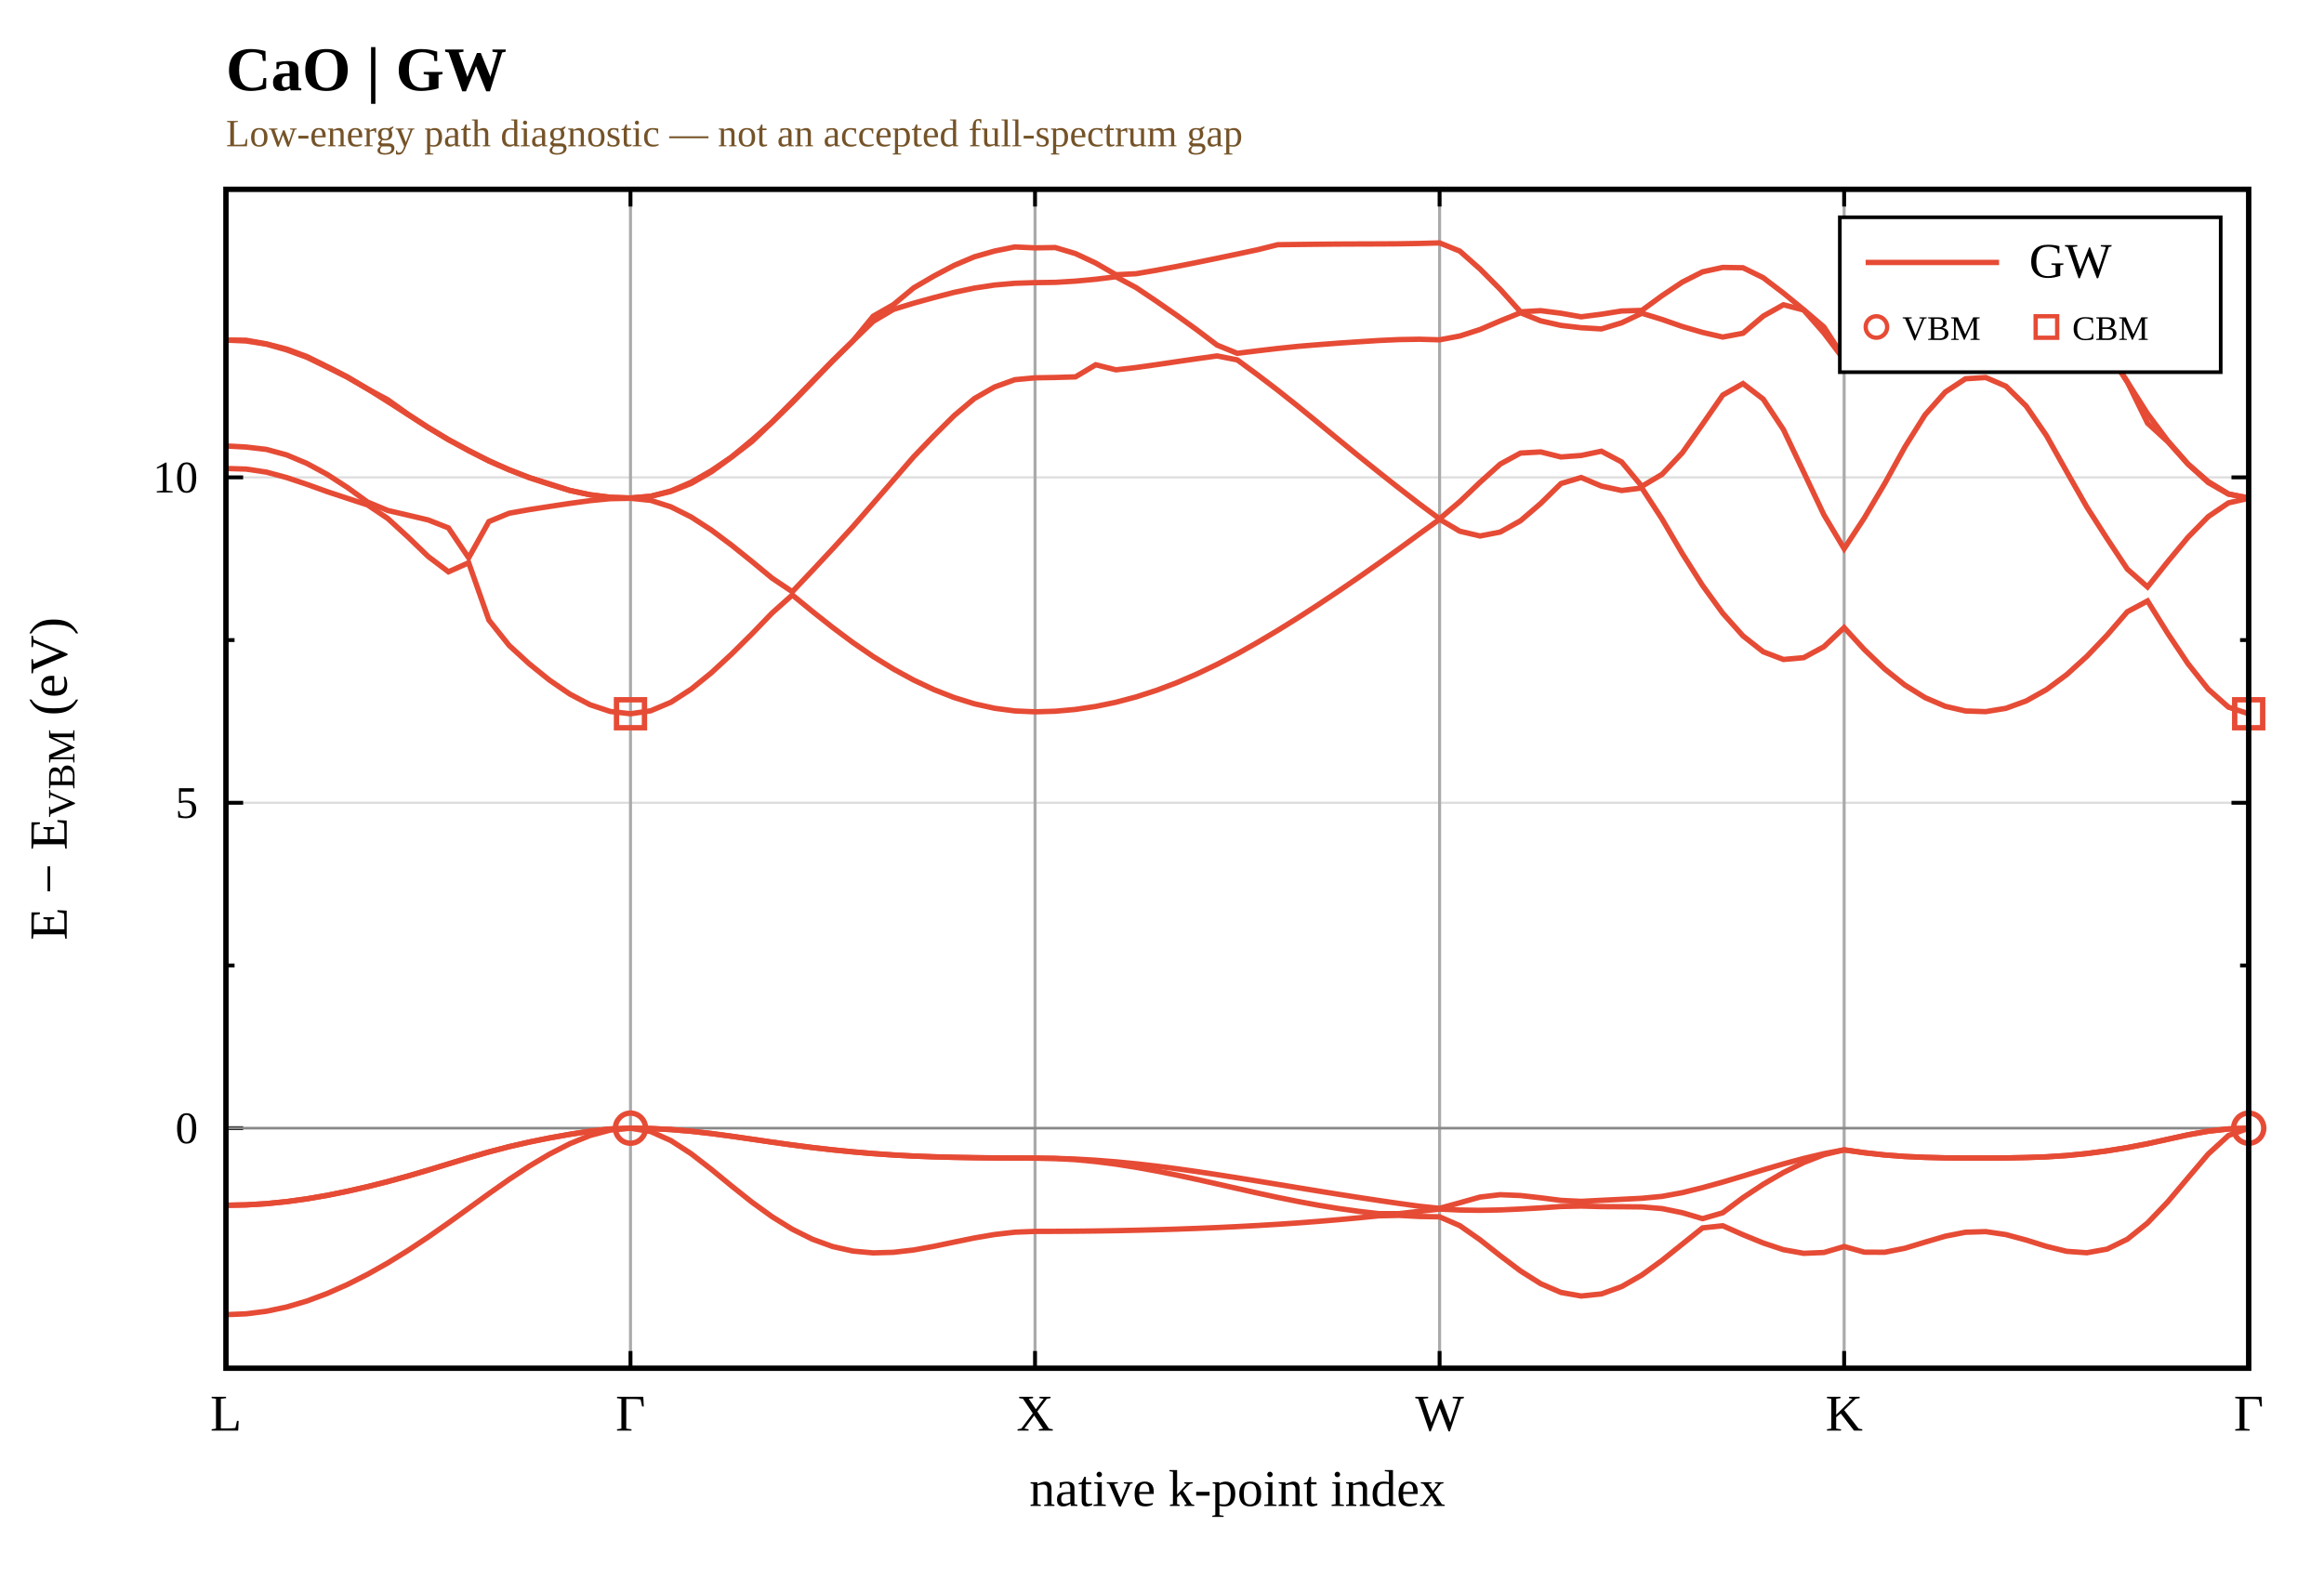
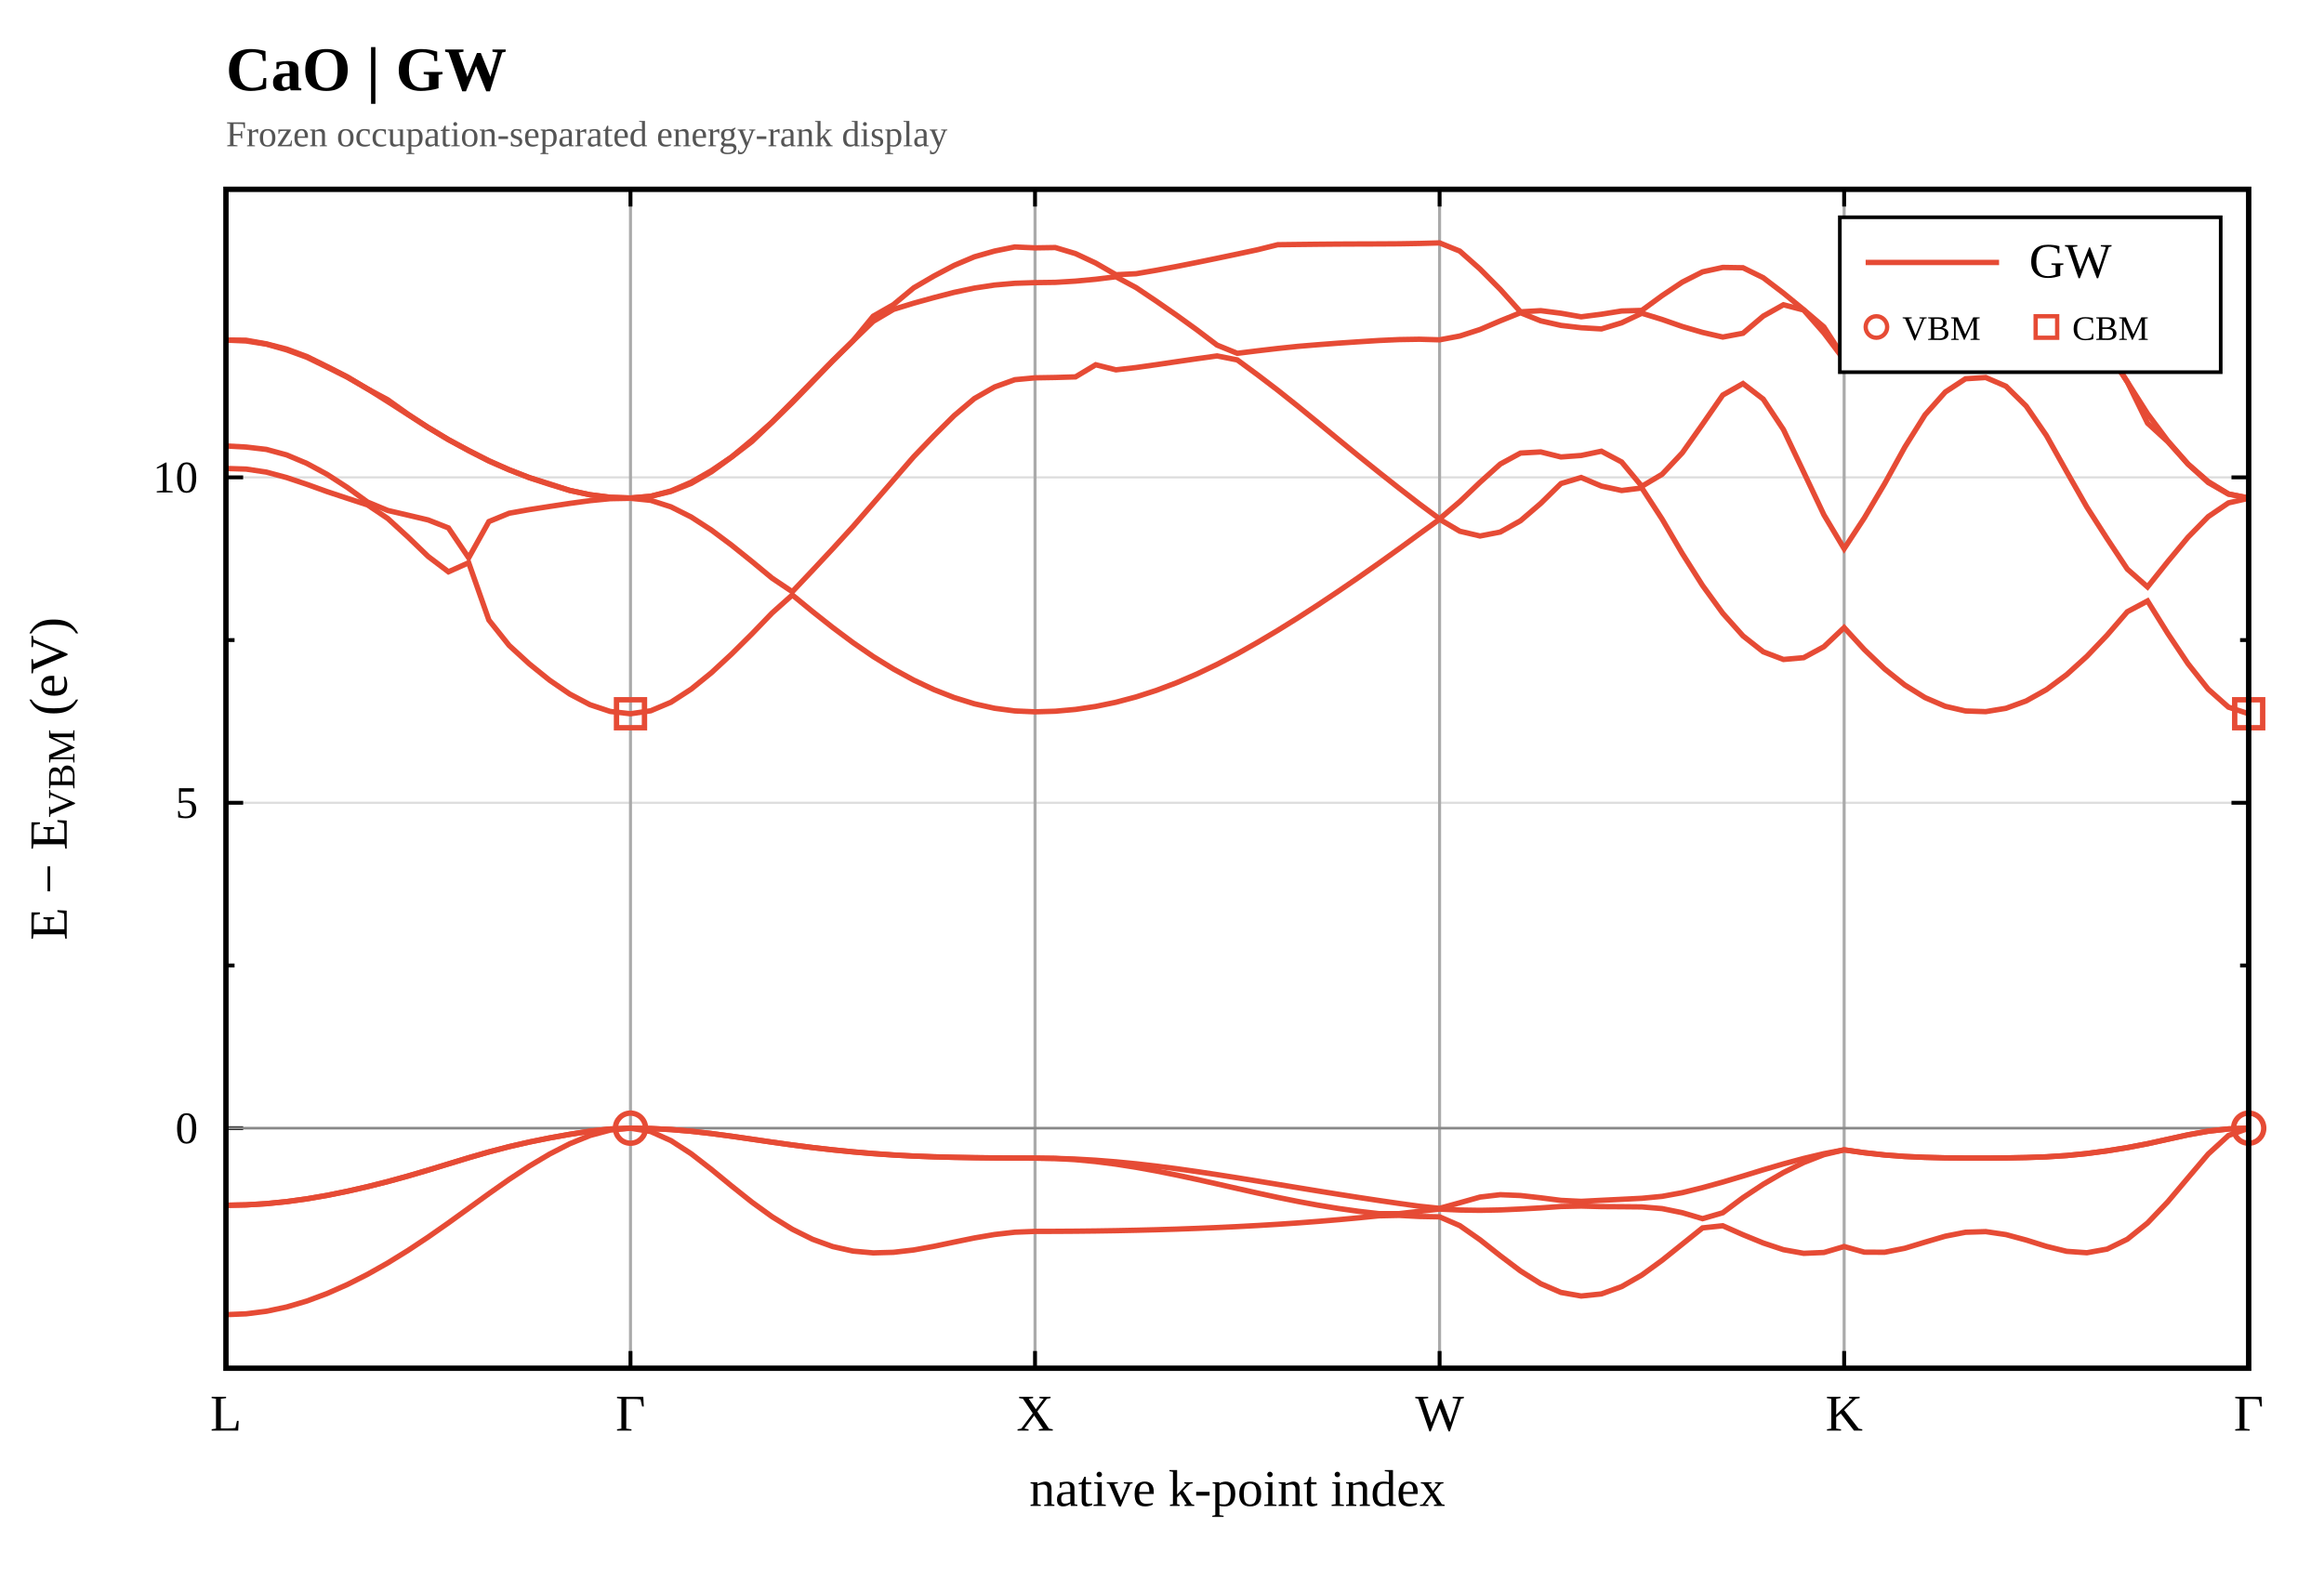
<svg xmlns="http://www.w3.org/2000/svg" width="1080" height="740" viewBox="0 0 1080 740">
  <rect width="100%" height="100%" fill="white" />
  <text x="105" y="42" font-family="Times New Roman, DejaVu Serif, serif" font-size="29" font-weight="bold">CaO | GW</text>
  <defs>
    <clipPath id="frontier-clip">
      <rect x="105" y="88" width="940" height="548" />
    </clipPath>
  </defs>
-   <text id="diagnostic-warning" x="105" y="68" font-family="Times New Roman, DejaVu Serif, serif" font-size="18" fill="#755328">Low-energy path diagnostic — not an accepted full-spectrum gap</text>
+   <text x="105" y="68" font-family="Times New Roman, DejaVu Serif, serif" font-size="17" fill="#555555">Frozen occupation-separated energy-rank display</text>
  <line x1="105" y1="524.414" x2="1045" y2="524.414" stroke="#dddddd" stroke-width="1" />
  <text x="92" y="531.414" text-anchor="end" font-family="Times New Roman, DejaVu Serif, serif" font-size="21">0</text>
  <line x1="105" y1="524.414" x2="113" y2="524.414" stroke="black" stroke-width="1.8" />
  <line x1="1045" y1="524.414" x2="1037" y2="524.414" stroke="black" stroke-width="1.8" />
  <line x1="105" y1="448.784" x2="109" y2="448.784" stroke="black" stroke-width="1.8" />
  <line x1="1045" y1="448.784" x2="1041" y2="448.784" stroke="black" stroke-width="1.8" />
  <line x1="105" y1="373.154" x2="1045" y2="373.154" stroke="#dddddd" stroke-width="1" />
  <text x="92" y="380.154" text-anchor="end" font-family="Times New Roman, DejaVu Serif, serif" font-size="21">5</text>
  <line x1="105" y1="373.154" x2="113" y2="373.154" stroke="black" stroke-width="1.8" />
  <line x1="1045" y1="373.154" x2="1037" y2="373.154" stroke="black" stroke-width="1.8" />
  <line x1="105" y1="297.525" x2="109" y2="297.525" stroke="black" stroke-width="1.8" />
  <line x1="1045" y1="297.525" x2="1041" y2="297.525" stroke="black" stroke-width="1.8" />
  <line x1="105" y1="221.895" x2="1045" y2="221.895" stroke="#dddddd" stroke-width="1" />
  <text x="92" y="228.895" text-anchor="end" font-family="Times New Roman, DejaVu Serif, serif" font-size="21">10</text>
  <line x1="105" y1="221.895" x2="113" y2="221.895" stroke="black" stroke-width="1.8" />
  <line x1="1045" y1="221.895" x2="1037" y2="221.895" stroke="black" stroke-width="1.8" />
  <line x1="105.000" y1="88" x2="105.000" y2="636" stroke="#aaaaaa" stroke-width="1.4" />
  <text x="105.000" y="665" text-anchor="middle" font-family="Times New Roman, DejaVu Serif, serif" font-size="24">L</text>
  <line x1="105.000" y1="88" x2="105.000" y2="96" stroke="black" stroke-width="1.8" />
  <line x1="105.000" y1="636" x2="105.000" y2="628" stroke="black" stroke-width="1.8" />
  <line x1="293.000" y1="88" x2="293.000" y2="636" stroke="#aaaaaa" stroke-width="1.4" />
  <text x="293.000" y="665" text-anchor="middle" font-family="Times New Roman, DejaVu Serif, serif" font-size="24">Γ</text>
  <line x1="293.000" y1="88" x2="293.000" y2="96" stroke="black" stroke-width="1.8" />
  <line x1="293.000" y1="636" x2="293.000" y2="628" stroke="black" stroke-width="1.8" />
  <line x1="481.000" y1="88" x2="481.000" y2="636" stroke="#aaaaaa" stroke-width="1.4" />
  <text x="481.000" y="665" text-anchor="middle" font-family="Times New Roman, DejaVu Serif, serif" font-size="24">X</text>
  <line x1="481.000" y1="88" x2="481.000" y2="96" stroke="black" stroke-width="1.8" />
  <line x1="481.000" y1="636" x2="481.000" y2="628" stroke="black" stroke-width="1.8" />
  <line x1="669.000" y1="88" x2="669.000" y2="636" stroke="#aaaaaa" stroke-width="1.4" />
  <text x="669.000" y="665" text-anchor="middle" font-family="Times New Roman, DejaVu Serif, serif" font-size="24">W</text>
  <line x1="669.000" y1="88" x2="669.000" y2="96" stroke="black" stroke-width="1.8" />
  <line x1="669.000" y1="636" x2="669.000" y2="628" stroke="black" stroke-width="1.8" />
  <line x1="857.000" y1="88" x2="857.000" y2="636" stroke="#aaaaaa" stroke-width="1.4" />
  <text x="857.000" y="665" text-anchor="middle" font-family="Times New Roman, DejaVu Serif, serif" font-size="24">K</text>
  <line x1="857.000" y1="88" x2="857.000" y2="96" stroke="black" stroke-width="1.8" />
  <line x1="857.000" y1="636" x2="857.000" y2="628" stroke="black" stroke-width="1.8" />
  <line x1="1045.000" y1="88" x2="1045.000" y2="636" stroke="#aaaaaa" stroke-width="1.4" />
  <text x="1045.000" y="665" text-anchor="middle" font-family="Times New Roman, DejaVu Serif, serif" font-size="24">Γ</text>
  <line x1="1045.000" y1="88" x2="1045.000" y2="96" stroke="black" stroke-width="1.8" />
  <line x1="1045.000" y1="636" x2="1045.000" y2="628" stroke="black" stroke-width="1.8" />
  <line x1="105" y1="524.414" x2="1045" y2="524.414" stroke="#888888" stroke-width="1.2" />
  <path id="GW-rank-1" d="M105.000,611.091 L114.400,610.712 L123.800,609.526 L133.200,607.539 L142.600,604.770 L152.000,601.270 L161.400,597.110 L170.800,592.355 L180.200,587.052 L189.600,581.250 L199.000,575.012 L208.400,568.434 L217.800,561.651 L227.200,554.838 L236.600,548.226 L246.000,542.039 L255.400,536.453 L264.800,531.631 L274.200,527.807 L283.600,525.300 L293.000,524.423 L302.400,525.977 L311.800,530.197 L321.200,536.297 L330.600,543.573 L340.000,551.291 L349.400,558.775 L358.800,565.566 L368.200,571.386 L377.600,576.054 L387.000,579.453 L396.400,581.549 L405.800,582.386 L415.200,582.117 L424.600,581.031 L434.000,579.337 L443.400,577.369 L452.800,575.448 L462.200,573.843 L471.600,572.770 L481.000,572.391 L490.400,572.370 L499.800,572.307 L509.200,572.203 L518.600,572.055 L528.000,571.863 L537.400,571.626 L546.800,571.340 L556.200,571.003 L565.600,570.613 L575.000,570.167 L584.400,569.662 L593.800,569.093 L603.200,568.455 L612.600,567.742 L622.000,566.953 L631.400,566.089 L640.800,565.151 L650.200,564.951 L659.600,565.457 L669.000,565.632 L678.400,569.715 L687.800,576.291 L697.200,583.703 L706.600,590.789 L716.000,596.706 L725.400,600.773 L734.800,602.430 L744.200,601.466 L753.600,598.063 L763.000,592.675 L772.400,585.838 L781.800,578.300 L791.200,570.772 L800.600,569.776 L810.000,573.937 L819.400,577.778 L828.800,580.904 L838.200,582.587 L847.600,582.198 L857.000,579.434 L866.400,582.047 L875.800,582.097 L885.200,580.238 L894.600,577.389 L904.000,574.631 L913.400,572.792 L922.800,572.500 L932.200,573.878 L941.600,576.412 L951.000,579.344 L960.400,581.658 L969.800,582.319 L979.200,580.625 L988.600,576.037 L998.000,568.486 L1007.400,558.640 L1016.800,547.488 L1026.200,536.409 L1035.600,527.819 L1045.000,524.423" fill="none" stroke="#E64B35" stroke-width="2.5" clip-path="url(#frontier-clip)" />
  <path id="GW-rank-2" d="M105.000,560.268 L114.400,560.071 L123.800,559.507 L133.200,558.566 L142.600,557.269 L152.000,555.656 L161.400,553.755 L170.800,551.611 L180.200,549.248 L189.600,546.663 L199.000,543.899 L208.400,541.027 L217.800,538.171 L227.200,535.463 L236.600,533.014 L246.000,530.858 L255.400,528.965 L264.800,527.274 L274.200,525.836 L283.600,524.795 L293.000,524.418 L302.400,524.579 L311.800,525.062 L321.200,525.848 L330.600,526.916 L340.000,528.169 L349.400,529.528 L358.800,530.927 L368.200,532.238 L377.600,533.429 L387.000,534.493 L396.400,535.440 L405.800,536.255 L415.200,536.895 L424.600,537.377 L434.000,537.726 L443.400,537.978 L452.800,538.135 L462.200,538.246 L471.600,538.314 L481.000,538.339 L490.400,538.508 L499.800,539.054 L509.200,539.942 L518.600,541.142 L528.000,542.616 L537.400,544.321 L546.800,546.209 L556.200,548.230 L565.600,550.333 L575.000,552.465 L584.400,554.570 L593.800,556.593 L603.200,558.486 L612.600,560.212 L622.000,561.744 L631.400,563.062 L640.800,564.141 L650.200,564.141 L659.600,563.059 L669.000,562.039 L678.400,562.463 L687.800,562.605 L697.200,562.418 L706.600,561.991 L716.000,561.467 L725.400,560.819 L734.800,560.607 L744.200,560.870 L753.600,560.924 L763.000,561.014 L772.400,561.802 L781.800,563.704 L791.200,566.476 L800.600,563.734 L810.000,556.698 L819.400,550.485 L828.800,545.030 L838.200,540.390 L847.600,536.734 L857.000,534.493 L866.400,535.826 L875.800,536.863 L885.200,537.569 L894.600,537.976 L904.000,538.227 L913.400,538.310 L922.800,538.326 L932.200,538.250 L941.600,538.072 L951.000,537.736 L960.400,537.136 L969.800,536.203 L979.200,534.968 L988.600,533.467 L998.000,531.668 L1007.400,529.579 L1016.800,527.520 L1026.200,525.826 L1035.600,524.784 L1045.000,524.418" fill="none" stroke="#E64B35" stroke-width="2.5" clip-path="url(#frontier-clip)" />
  <path id="GW-rank-3" d="M105.000,560.249 L114.400,560.068 L123.800,559.498 L133.200,558.562 L142.600,557.267 L152.000,555.642 L161.400,553.745 L170.800,551.602 L180.200,549.235 L189.600,546.656 L199.000,543.890 L208.400,541.021 L217.800,538.162 L227.200,535.454 L236.600,532.998 L246.000,530.842 L255.400,528.939 L264.800,527.265 L274.200,525.814 L283.600,524.794 L293.000,524.414 L302.400,524.567 L311.800,525.048 L321.200,525.848 L330.600,526.904 L340.000,528.166 L349.400,529.526 L358.800,530.882 L368.200,532.197 L377.600,533.410 L387.000,534.484 L396.400,535.411 L405.800,536.191 L415.200,536.848 L424.600,537.360 L434.000,537.724 L443.400,537.962 L452.800,538.124 L462.200,538.244 L471.600,538.304 L481.000,538.325 L490.400,538.449 L499.800,538.778 L509.200,539.317 L518.600,540.054 L528.000,540.971 L537.400,542.047 L546.800,543.260 L556.200,544.585 L565.600,545.997 L575.000,547.475 L584.400,548.995 L593.800,550.539 L603.200,552.088 L612.600,553.626 L622.000,555.139 L631.400,556.612 L640.800,558.035 L650.200,559.399 L659.600,560.698 L669.000,561.677 L678.400,559.080 L687.800,556.435 L697.200,555.336 L706.600,555.723 L716.000,556.780 L725.400,557.978 L734.800,558.431 L744.200,557.943 L753.600,557.482 L763.000,557.003 L772.400,556.108 L781.800,554.391 L791.200,552.063 L800.600,549.471 L810.000,546.659 L819.400,543.766 L828.800,541.013 L838.200,538.488 L847.600,536.262 L857.000,534.489 L866.400,535.815 L875.800,536.848 L885.200,537.553 L894.600,537.970 L904.000,538.203 L913.400,538.306 L922.800,538.322 L932.200,538.234 L941.600,538.052 L951.000,537.730 L960.400,537.132 L969.800,536.197 L979.200,534.955 L988.600,533.436 L998.000,531.619 L1007.400,529.568 L1016.800,527.493 L1026.200,525.811 L1035.600,524.750 L1045.000,524.414" fill="none" stroke="#E64B35" stroke-width="2.5" clip-path="url(#frontier-clip)" />
  <path id="GW-rank-4" d="M105.000,217.758 L114.400,218.051 L123.800,219.452 L133.200,221.986 L142.600,225.133 L152.000,228.521 L161.400,231.632 L170.800,234.697 L180.200,241.017 L189.600,249.618 L199.000,258.678 L208.400,265.793 L217.800,261.583 L227.200,288.241 L236.600,300.012 L246.000,308.613 L255.400,316.185 L264.800,322.627 L274.200,327.579 L283.600,330.708 L293.000,331.777 L302.400,330.399 L311.800,326.428 L321.200,320.331 L330.600,312.706 L340.000,304.009 L349.400,294.689 L358.800,284.941 L368.200,276.563 L377.600,284.261 L387.000,291.696 L396.400,298.712 L405.800,305.172 L415.200,310.988 L424.600,316.120 L434.000,320.547 L443.400,324.237 L452.800,327.143 L462.200,329.224 L471.600,330.467 L481.000,330.880 L490.400,330.601 L499.800,329.767 L509.200,328.377 L518.600,326.432 L528.000,323.937 L537.400,320.904 L546.800,317.350 L556.200,313.306 L565.600,308.807 L575.000,303.909 L584.400,298.599 L593.800,293.017 L603.200,287.160 L612.600,281.077 L622.000,274.804 L631.400,268.366 L640.800,261.779 L650.200,255.052 L659.600,248.180 L669.000,241.367 L678.400,246.930 L687.800,249.147 L697.200,247.307 L706.600,242.063 L716.000,234.002 L725.400,224.784 L734.800,221.964 L744.200,225.950 L753.600,227.998 L763.000,226.838 L772.400,241.283 L781.800,257.316 L791.200,272.147 L800.600,285.070 L810.000,295.581 L819.400,302.972 L828.800,306.542 L838.200,305.709 L847.600,300.613 L857.000,291.722 L866.400,301.949 L875.800,310.932 L885.200,318.428 L894.600,324.267 L904.000,328.310 L913.400,330.484 L922.800,330.794 L932.200,329.244 L941.600,325.821 L951.000,320.567 L960.400,313.604 L969.800,305.094 L979.200,295.244 L988.600,284.366 L998.000,279.346 L1007.400,294.448 L1016.800,308.507 L1026.200,320.372 L1035.600,328.701 L1045.000,331.777" fill="none" stroke="#E64B35" stroke-width="2.5" clip-path="url(#frontier-clip)" />
  <path id="GW-rank-5" d="M105.000,207.305 L114.400,207.806 L123.800,208.903 L133.200,211.451 L142.600,215.407 L152.000,220.485 L161.400,226.557 L170.800,233.370 L180.200,237.277 L189.600,239.466 L199.000,241.694 L208.400,245.395 L217.800,259.292 L227.200,242.444 L236.600,238.570 L246.000,236.886 L255.400,235.421 L264.800,233.996 L274.200,232.723 L283.600,231.803 L293.000,231.626 L302.400,232.585 L311.800,235.593 L321.200,240.317 L330.600,246.396 L340.000,253.416 L349.400,260.968 L358.800,268.750 L368.200,275.056 L377.600,265.121 L387.000,255.052 L396.400,244.758 L405.800,233.969 L415.200,223.162 L424.600,212.317 L434.000,202.545 L443.400,193.201 L452.800,185.260 L462.200,179.881 L471.600,176.500 L481.000,175.623 L490.400,175.465 L499.800,175.186 L509.200,169.551 L518.600,171.912 L528.000,170.834 L537.400,169.505 L546.800,168.119 L556.200,166.747 L565.600,165.448 L575.000,167.302 L584.400,174.214 L593.800,181.378 L603.200,188.862 L612.600,196.534 L622.000,204.286 L631.400,211.973 L640.800,219.531 L650.200,226.948 L659.600,234.225 L669.000,241.183 L678.400,233.160 L687.800,224.177 L697.200,215.715 L706.600,210.602 L716.000,210.077 L725.400,212.411 L734.800,211.723 L744.200,209.746 L753.600,214.743 L763.000,226.051 L772.400,220.459 L781.800,210.488 L791.200,197.195 L800.600,183.636 L810.000,178.292 L819.400,185.520 L828.800,199.700 L838.200,219.453 L847.600,239.313 L857.000,255.058 L866.400,240.725 L875.800,224.875 L885.200,207.844 L894.600,192.828 L904.000,182.227 L913.400,176.064 L922.800,175.477 L932.200,179.524 L941.600,188.758 L951.000,202.448 L960.400,219.214 L969.800,235.711 L979.200,250.374 L988.600,264.534 L998.000,272.830 L1007.400,261.063 L1016.800,249.750 L1026.200,240.155 L1035.600,233.762 L1045.000,231.626" fill="none" stroke="#E64B35" stroke-width="2.5" clip-path="url(#frontier-clip)" />
  <path id="GW-rank-6" d="M105.000,158.083 L114.400,158.497 L123.800,159.973 L133.200,162.624 L142.600,166.065 L152.000,170.649 L161.400,175.345 L170.800,180.779 L180.200,186.693 L189.600,192.729 L199.000,198.752 L208.400,204.370 L217.800,209.522 L227.200,214.321 L236.600,218.410 L246.000,222.052 L255.400,225.145 L264.800,227.992 L274.200,229.993 L283.600,231.188 L293.000,231.507 L302.400,230.689 L311.800,228.445 L321.200,224.709 L330.600,219.330 L340.000,212.481 L349.400,205.269 L358.800,196.302 L368.200,187.156 L377.600,177.500 L387.000,167.755 L396.400,158.464 L405.800,149.383 L415.200,143.817 L424.600,140.932 L434.000,138.336 L443.400,135.904 L452.800,133.918 L462.200,132.497 L471.600,131.677 L481.000,131.378 L490.400,131.247 L499.800,130.677 L509.200,129.802 L518.600,128.641 L528.000,133.707 L537.400,140.013 L546.800,146.528 L556.200,153.313 L565.600,160.418 L575.000,164.234 L584.400,163.073 L593.800,161.976 L603.200,160.992 L612.600,160.220 L622.000,159.503 L631.400,158.872 L640.800,158.272 L650.200,157.848 L659.600,157.694 L669.000,157.962 L678.400,156.194 L687.800,153.160 L697.200,149.144 L706.600,145.370 L716.000,149.140 L725.400,151.254 L734.800,152.348 L744.200,152.894 L753.600,150.058 L763.000,145.602 L772.400,148.498 L781.800,151.781 L791.200,154.511 L800.600,156.675 L810.000,154.908 L819.400,146.940 L828.800,141.664 L838.200,144.116 L847.600,154.790 L857.000,167.261 L866.400,153.628 L875.800,143.672 L885.200,139.461 L894.600,135.074 L904.000,133.213 L913.400,131.813 L922.800,131.501 L932.200,132.465 L941.600,134.839 L951.000,138.465 L960.400,142.285 L969.800,149.040 L979.200,162.998 L988.600,177.517 L998.000,196.698 L1007.400,205.297 L1016.800,215.722 L1026.200,224.305 L1035.600,229.660 L1045.000,231.507" fill="none" stroke="#E64B35" stroke-width="2.5" clip-path="url(#frontier-clip)" />
  <path id="GW-rank-7" d="M105.000,158.067 L114.400,158.163 L123.800,159.839 L133.200,162.260 L142.600,165.725 L152.000,170.357 L161.400,175.159 L170.800,180.779 L180.200,185.815 L189.600,192.539 L199.000,198.699 L208.400,204.357 L217.800,209.374 L227.200,214.151 L236.600,218.324 L246.000,222.002 L255.400,224.919 L264.800,227.962 L274.200,229.971 L283.600,231.158 L293.000,231.488 L302.400,230.679 L311.800,228.209 L321.200,224.156 L330.600,218.772 L340.000,212.389 L349.400,204.560 L358.800,196.185 L368.200,186.746 L377.600,177.157 L387.000,167.621 L396.400,158.422 L405.800,146.966 L415.200,141.591 L424.600,133.807 L434.000,128.320 L443.400,123.360 L452.800,119.376 L462.200,116.694 L471.600,114.791 L481.000,115.220 L490.400,115.068 L499.800,117.873 L509.200,122.275 L518.600,127.705 L528.000,127.233 L537.400,125.624 L546.800,123.861 L556.200,121.993 L565.600,120.062 L575.000,118.091 L584.400,116.089 L593.800,113.751 L603.200,113.635 L612.600,113.530 L622.000,113.451 L631.400,113.408 L640.800,113.380 L650.200,113.320 L659.600,113.166 L669.000,112.909 L678.400,116.723 L687.800,125.045 L697.200,134.501 L706.600,144.948 L716.000,144.410 L725.400,145.607 L734.800,147.259 L744.200,146.060 L753.600,144.560 L763.000,144.283 L772.400,137.412 L781.800,131.133 L791.200,126.367 L800.600,124.308 L810.000,124.465 L819.400,129.087 L828.800,136.241 L838.200,143.945 L847.600,151.971 L857.000,166.473 L866.400,148.537 L875.800,141.520 L885.200,131.463 L894.600,123.733 L904.000,117.250 L913.400,114.695 L922.800,114.006 L932.200,115.199 L941.600,120.512 L951.000,128.060 L960.400,137.666 L969.800,146.760 L979.200,162.919 L988.600,177.473 L998.000,192.316 L1007.400,204.910 L1016.800,215.698 L1026.200,223.838 L1035.600,229.600 L1045.000,231.488" fill="none" stroke="#E64B35" stroke-width="2.5" clip-path="url(#frontier-clip)" />
  <circle id="GW-VBM-1" cx="293.000" cy="524.414" r="7" fill="none" stroke="#E64B35" stroke-width="2.5" />
  <circle id="GW-VBM-2" cx="1045.000" cy="524.414" r="7" fill="none" stroke="#E64B35" stroke-width="2.5" />
  <rect id="GW-CBM-1" x="286.500" y="325.277" width="13" height="13" fill="none" stroke="#E64B35" stroke-width="2.5" />
  <rect id="GW-CBM-2" x="1038.500" y="325.277" width="13" height="13" fill="none" stroke="#E64B35" stroke-width="2.5" />
  <rect x="105" y="88" width="940" height="548" fill="none" stroke="black" stroke-width="2.5" />
  <text x="575.0" y="700" text-anchor="middle" font-family="Times New Roman, DejaVu Serif, serif" font-size="24">native k-point index</text>
  <text x="31" y="362.0" text-anchor="middle" transform="rotate(-90 31 362.0)" font-family="Times New Roman, DejaVu Serif, serif" font-size="25">E − E<tspan baseline-shift="sub" font-size="18">VBM</tspan> (eV)</text>
  <rect x="855" y="101" width="177" height="72" fill="white" stroke="black" stroke-width="1.7" />
  <line x1="867" y1="122" x2="929" y2="122" stroke="#E64B35" stroke-width="2.5" />
  <text x="943" y="129" font-family="Times New Roman, DejaVu Serif, serif" font-size="23">GW</text>
  <circle cx="872" cy="152" r="5" fill="none" stroke="#E64B35" stroke-width="2" />
  <text x="884" y="158" font-family="Times New Roman, DejaVu Serif, serif" font-size="16">VBM</text>
  <rect x="946" y="147" width="10" height="10" fill="none" stroke="#E64B35" stroke-width="2" />
  <text x="963" y="158" font-family="Times New Roman, DejaVu Serif, serif" font-size="16">CBM</text>
</svg>
